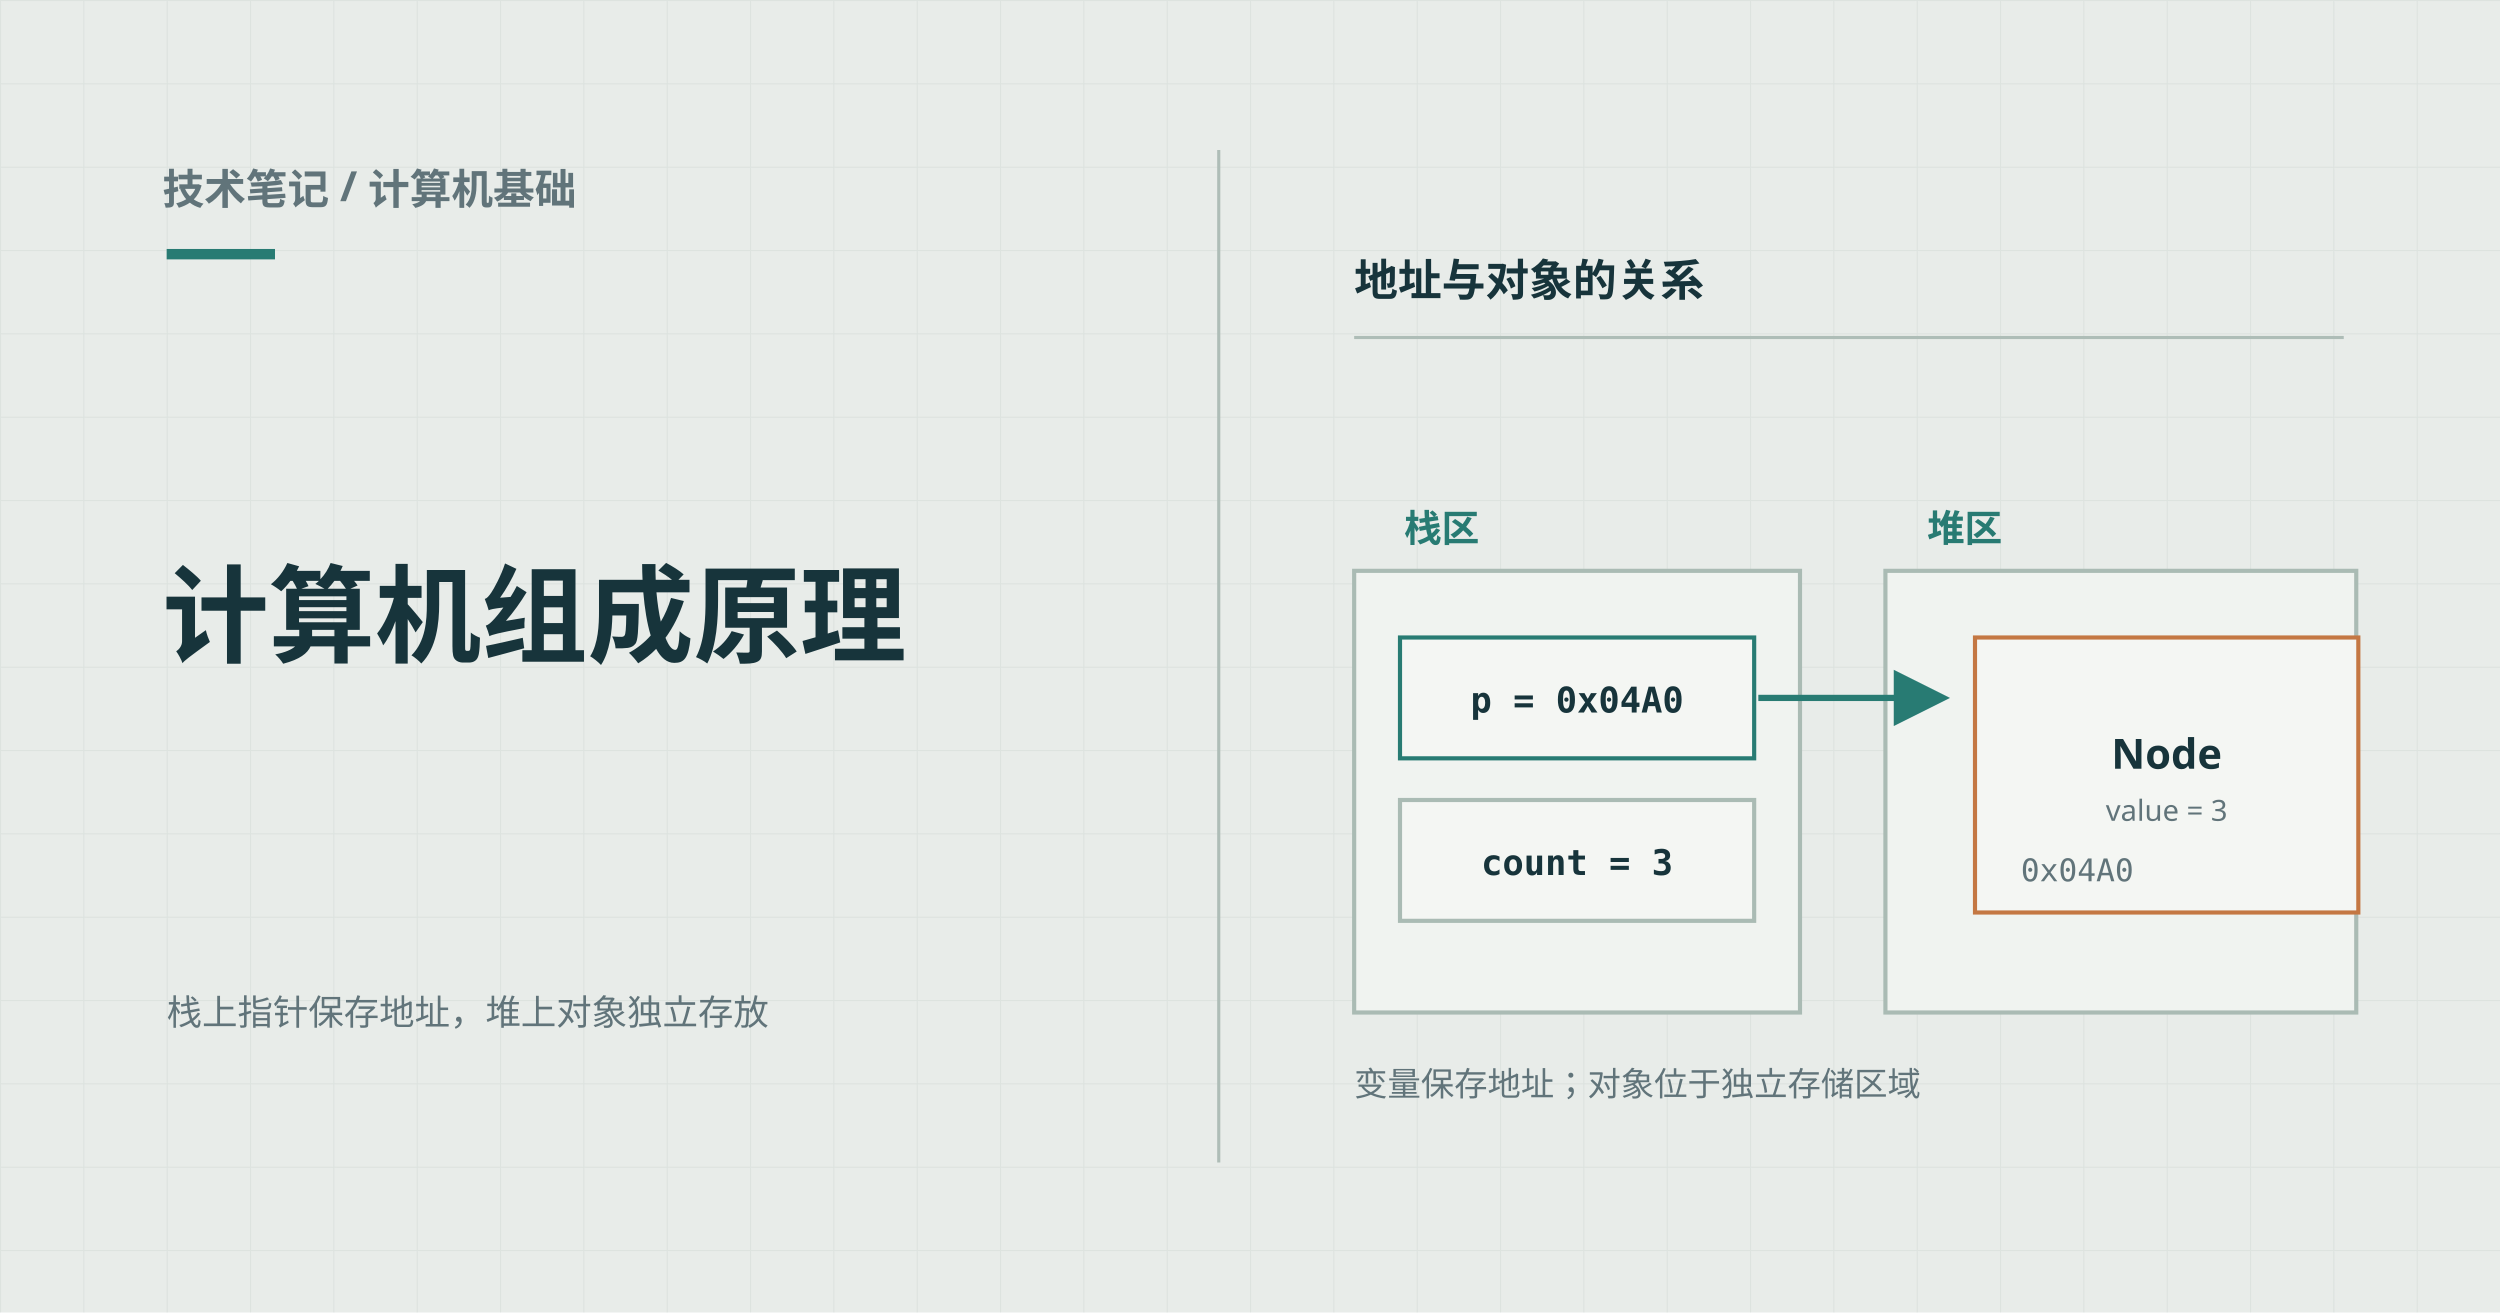
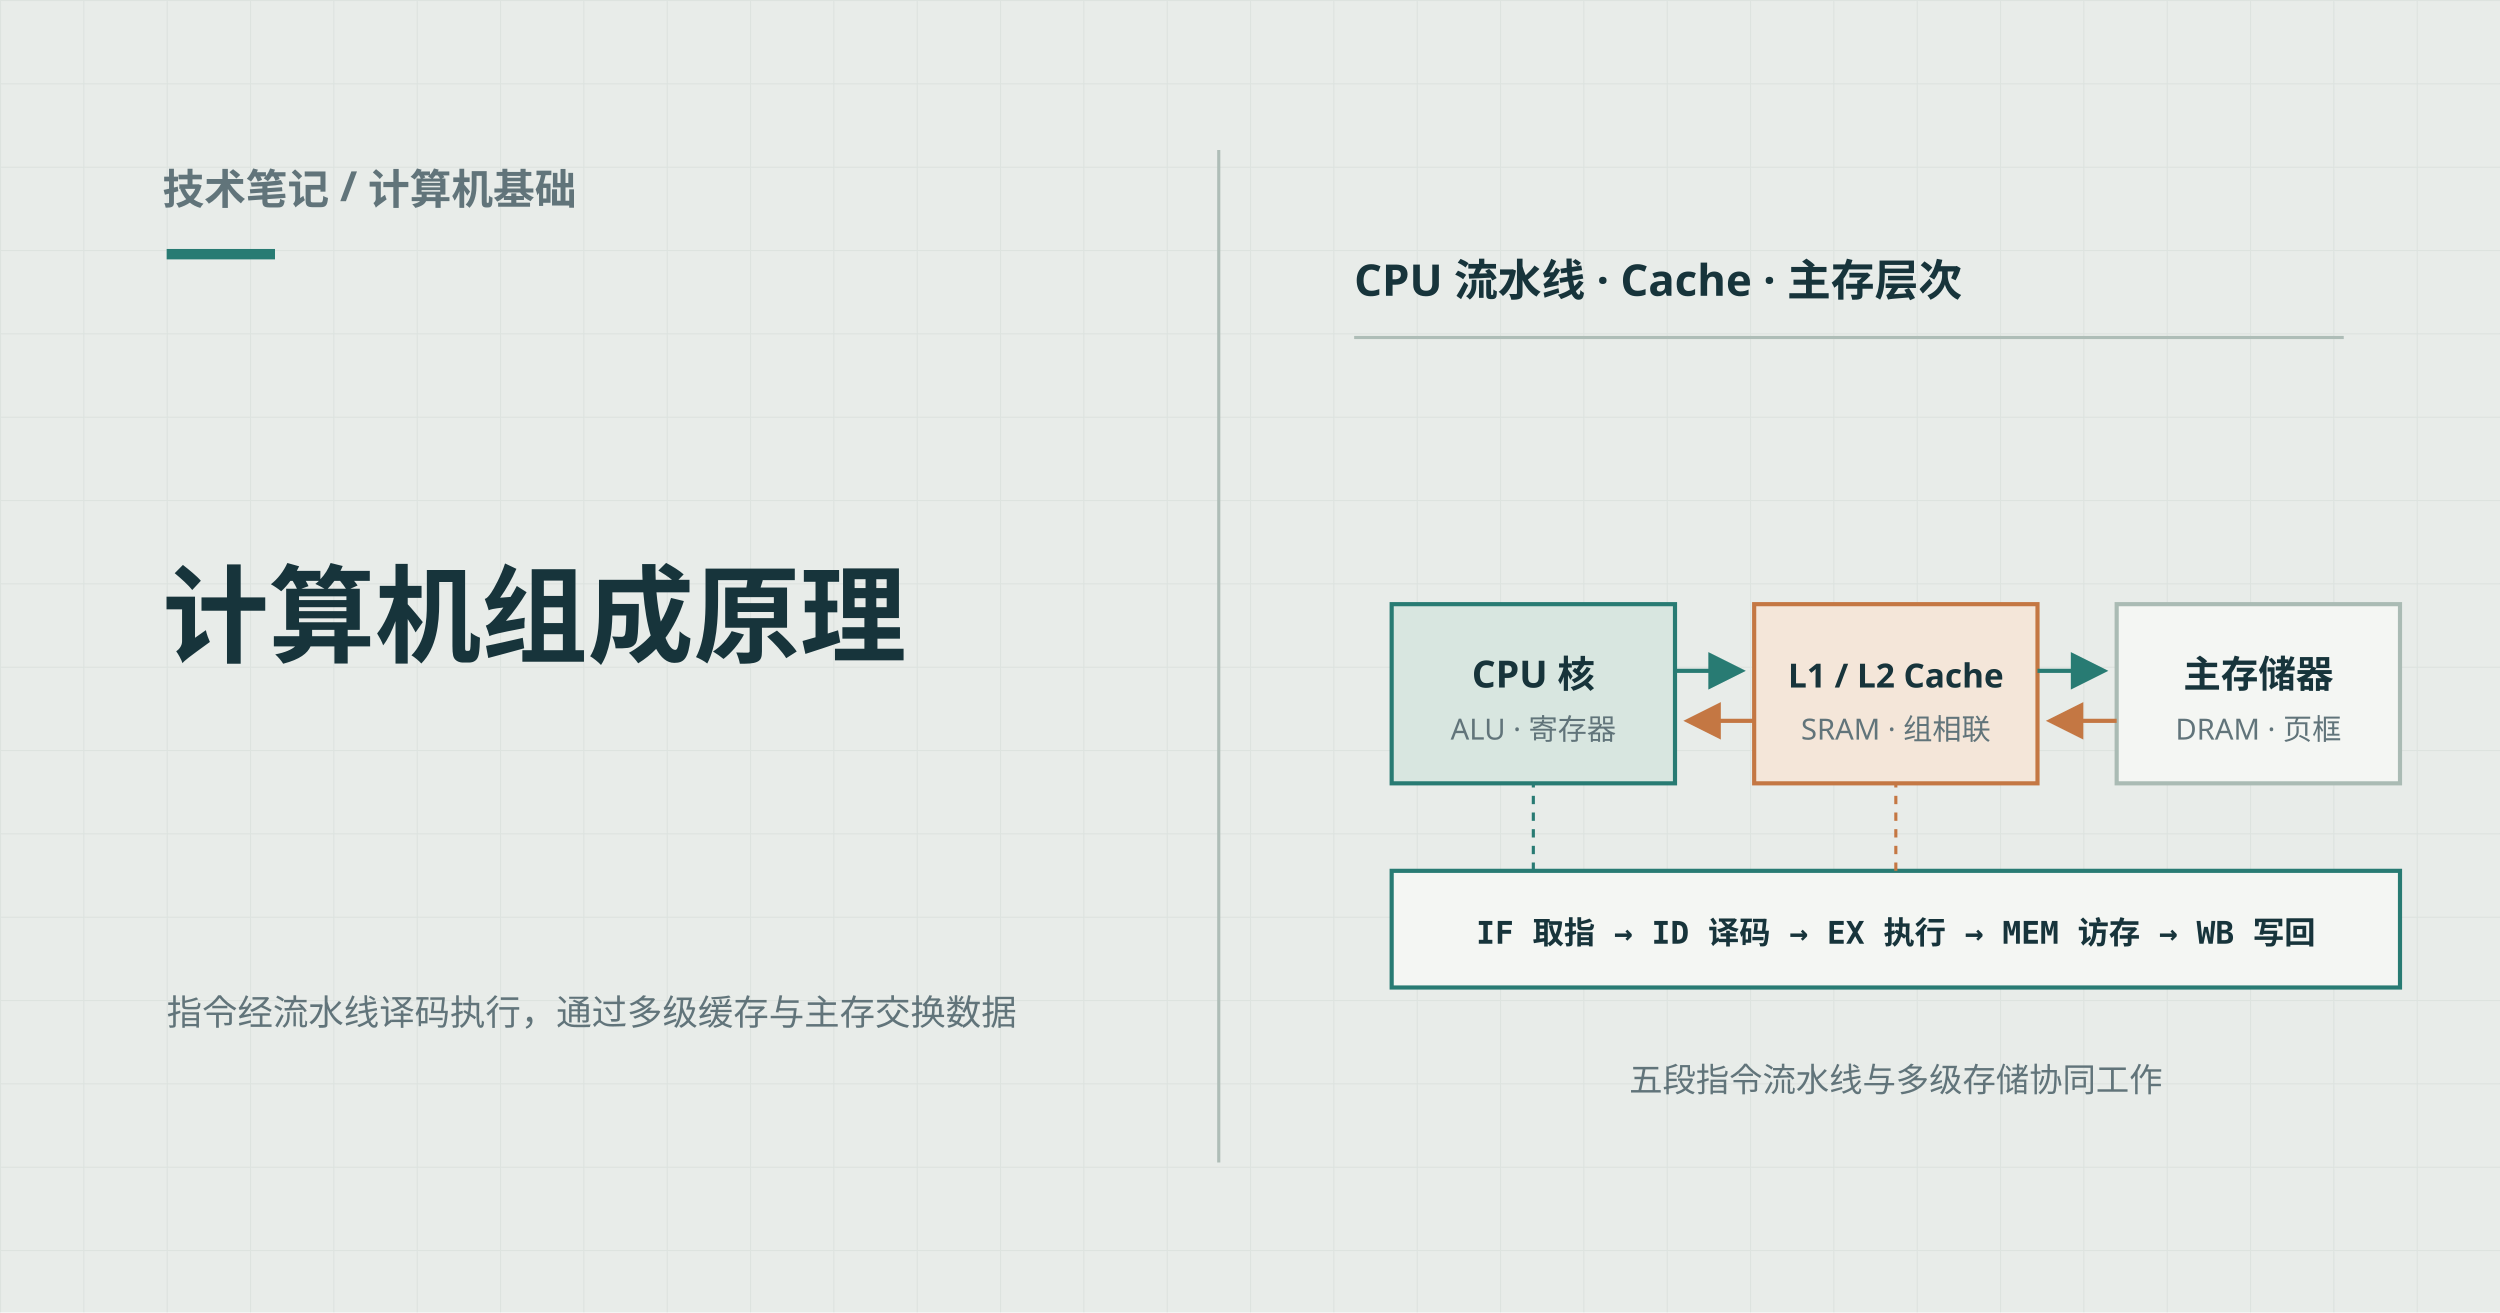
<svg xmlns="http://www.w3.org/2000/svg" width="1200" height="630" viewBox="0 0 1200 630" role="img" aria-labelledby="coverTitle coverDesc">
  <defs>
    <pattern id="grid" width="40" height="40" patternUnits="userSpaceOnUse">
      <path d="M40 0H0V40" fill="none" stroke="#AEBDB7" stroke-width="1" opacity=".20" />
    </pattern>
    <marker id="tealArrow" markerWidth="9" markerHeight="9" refX="7" refY="4.5" orient="auto">
      <path d="M0 0L9 4.5L0 9Z" fill="#287B73" />
    </marker>
    <marker id="orangeArrow" markerWidth="9" markerHeight="9" refX="7" refY="4.5" orient="auto">
      <path d="M0 0L9 4.5L0 9Z" fill="#C47743" />
    </marker>
  </defs>
  <rect width="1200" height="630" fill="#E8ECE9" />
  <rect width="1200" height="630" fill="url(#grid)" />
  <path d="M585 72V558" stroke="#AEBDB7" stroke-width="1.5" />
  <text x="78" y="98" fill="#61747A" font-family="'Microsoft YaHei','Noto Sans SC',sans-serif" font-size="20" font-weight="600" text-anchor="start">技术笔记 / 计算机基础</text>
  <path d="M80 122H132" stroke="#287B73" stroke-width="5" />
  <text x="78" y="314.0" fill="#17343B" font-family="'Microsoft YaHei','Noto Sans SC',sans-serif" font-size="51" font-weight="700" text-anchor="start">计算机组成原理</text>
-   <text x="80" y="492" fill="#61747A" font-family="'Microsoft YaHei','Noto Sans SC',sans-serif" font-size="17" font-weight="500" text-anchor="start">栈上指针保存地址，堆上对象独立存放</text>
-   <text x="650" y="142" fill="#17343B" font-family="'Microsoft YaHei','Noto Sans SC',sans-serif" font-size="21" font-weight="650" text-anchor="start">地址与对象的关系</text>
+   <text x="80" y="492" fill="#61747A" font-family="'Microsoft YaHei','Noto Sans SC',sans-serif" font-size="17" font-weight="500" text-anchor="start">指令经流水线译码执行，通过多级缓存与主存交换数据</text>
+   <text x="650" y="142" fill="#17343B" font-family="'Microsoft YaHei','Noto Sans SC',sans-serif" font-size="21" font-weight="650" text-anchor="start">CPU 流水线 · Cache · 主存层次</text>
  <path d="M650 162L1125 162" fill="none" stroke="#AEBDB7" stroke-width="1.5" />
-   <text x="674" y="260" fill="#287B73" font-family="'Microsoft YaHei','Noto Sans SC',sans-serif" font-size="18" font-weight="650" text-anchor="start">栈区</text>
-   <text x="925" y="260" fill="#287B73" font-family="'Microsoft YaHei','Noto Sans SC',sans-serif" font-size="18" font-weight="650" text-anchor="start">堆区</text>
-   <rect x="650" y="274" width="214" height="212" fill="#F0F3F0" stroke="#AABBB4" stroke-width="2" />
-   <rect x="905" y="274" width="226" height="212" fill="#F0F3F0" stroke="#AABBB4" stroke-width="2" />
-   <rect x="672" y="306" width="170" height="58" fill="#F4F6F3" stroke="#287B73" stroke-width="2" />
-   <text x="757.0" y="342.0" fill="#17343B" font-family="Consolas,'Microsoft YaHei',monospace" font-size="17" font-weight="650" text-anchor="middle">p = 0x04A0</text>
-   <rect x="672" y="384" width="170" height="58" fill="#F4F6F3" stroke="#AABBB4" stroke-width="2" />
-   <text x="757.0" y="420.0" fill="#17343B" font-family="Consolas,'Microsoft YaHei',monospace" font-size="17" font-weight="650" text-anchor="middle">count = 3</text>
-   <path d="M844 335L930 335" fill="none" stroke="#287B73" stroke-width="3" marker-end="url(#tealArrow)" />
-   <rect x="948" y="306" width="184" height="132" fill="#F4F6F3" stroke="#C47743" stroke-width="2" />
-   <text x="1040.0" y="369.0" fill="#17343B" font-family="'Microsoft YaHei','Noto Sans SC',sans-serif" font-size="20" font-weight="650" text-anchor="middle">Node</text>
-   <text x="1040.0" y="394.0" fill="#61747A" font-family="'Microsoft YaHei','Noto Sans SC',sans-serif" font-size="14" font-weight="500" text-anchor="middle">value = 3</text>
-   <text x="970" y="423" fill="#61747A" font-family="Consolas,'Microsoft YaHei',monospace" font-size="15" font-weight="500" text-anchor="start">0x04A0</text>
-   <text x="650" y="526" fill="#61747A" font-family="'Microsoft YaHei','Noto Sans SC',sans-serif" font-size="16" font-weight="500" text-anchor="start">变量保存地址；对象位于独立存储区域</text>
+   <rect x="668" y="290" width="136" height="86" fill="#D8E6E0" stroke="#287B73" stroke-width="2" />
+   <text x="736.0" y="330.0" fill="#17343B" font-family="'Microsoft YaHei','Noto Sans SC',sans-serif" font-size="18" font-weight="650" text-anchor="middle">CPU 核</text>
+   <text x="736.0" y="355.0" fill="#61747A" font-family="'Microsoft YaHei','Noto Sans SC',sans-serif" font-size="14" font-weight="500" text-anchor="middle">ALU · 寄存器</text>
+   <rect x="842" y="290" width="136" height="86" fill="#F4E6D9" stroke="#C47743" stroke-width="2" />
+   <text x="910.0" y="330.0" fill="#17343B" font-family="'Microsoft YaHei','Noto Sans SC',sans-serif" font-size="16" font-weight="650" text-anchor="middle">L1 / L2 Cache</text>
+   <text x="910.0" y="355.0" fill="#61747A" font-family="'Microsoft YaHei','Noto Sans SC',sans-serif" font-size="14" font-weight="500" text-anchor="middle">SRAM · 组相联</text>
+   <rect x="1016" y="290" width="136" height="86" fill="#F4F6F3" stroke="#AABBB4" stroke-width="2" />
+   <text x="1084.0" y="330.0" fill="#17343B" font-family="'Microsoft YaHei','Noto Sans SC',sans-serif" font-size="18" font-weight="650" text-anchor="middle">主存储器</text>
+   <text x="1084.0" y="355.0" fill="#61747A" font-family="'Microsoft YaHei','Noto Sans SC',sans-serif" font-size="14" font-weight="500" text-anchor="middle">DRAM · 页框</text>
+   <path d="M804 322L834 322" fill="none" stroke="#287B73" stroke-width="2" marker-end="url(#tealArrow)" />
+   <path d="M842 346L812 346" fill="none" stroke="#C47743" stroke-width="2" marker-end="url(#orangeArrow)" />
+   <path d="M978 322L1008 322" fill="none" stroke="#287B73" stroke-width="2" marker-end="url(#tealArrow)" />
+   <path d="M1016 346L986 346" fill="none" stroke="#C47743" stroke-width="2" marker-end="url(#orangeArrow)" />
+   <rect x="668" y="418" width="484" height="56" fill="#F4F6F3" stroke="#287B73" stroke-width="2" />
+   <text x="910.0" y="453.0" fill="#17343B" font-family="Consolas,'Microsoft YaHei',monospace" font-size="15" font-weight="650" text-anchor="middle">IF 取指  →  ID 译码  →  EX 执行  →  MEM 访存  →  WB 写回</text>
+   <path d="M736 418L736 376" fill="none" stroke="#287B73" stroke-width="1.5" stroke-dasharray="4 4" />
+   <path d="M910 418L910 376" fill="none" stroke="#C47743" stroke-width="1.5" stroke-dasharray="4 4" />
+   <text x="910" y="524" fill="#61747A" font-family="'Microsoft YaHei','Noto Sans SC',sans-serif" font-size="16" font-weight="500" text-anchor="middle">五段指令流水线与多级存储协同工作</text>
</svg>
